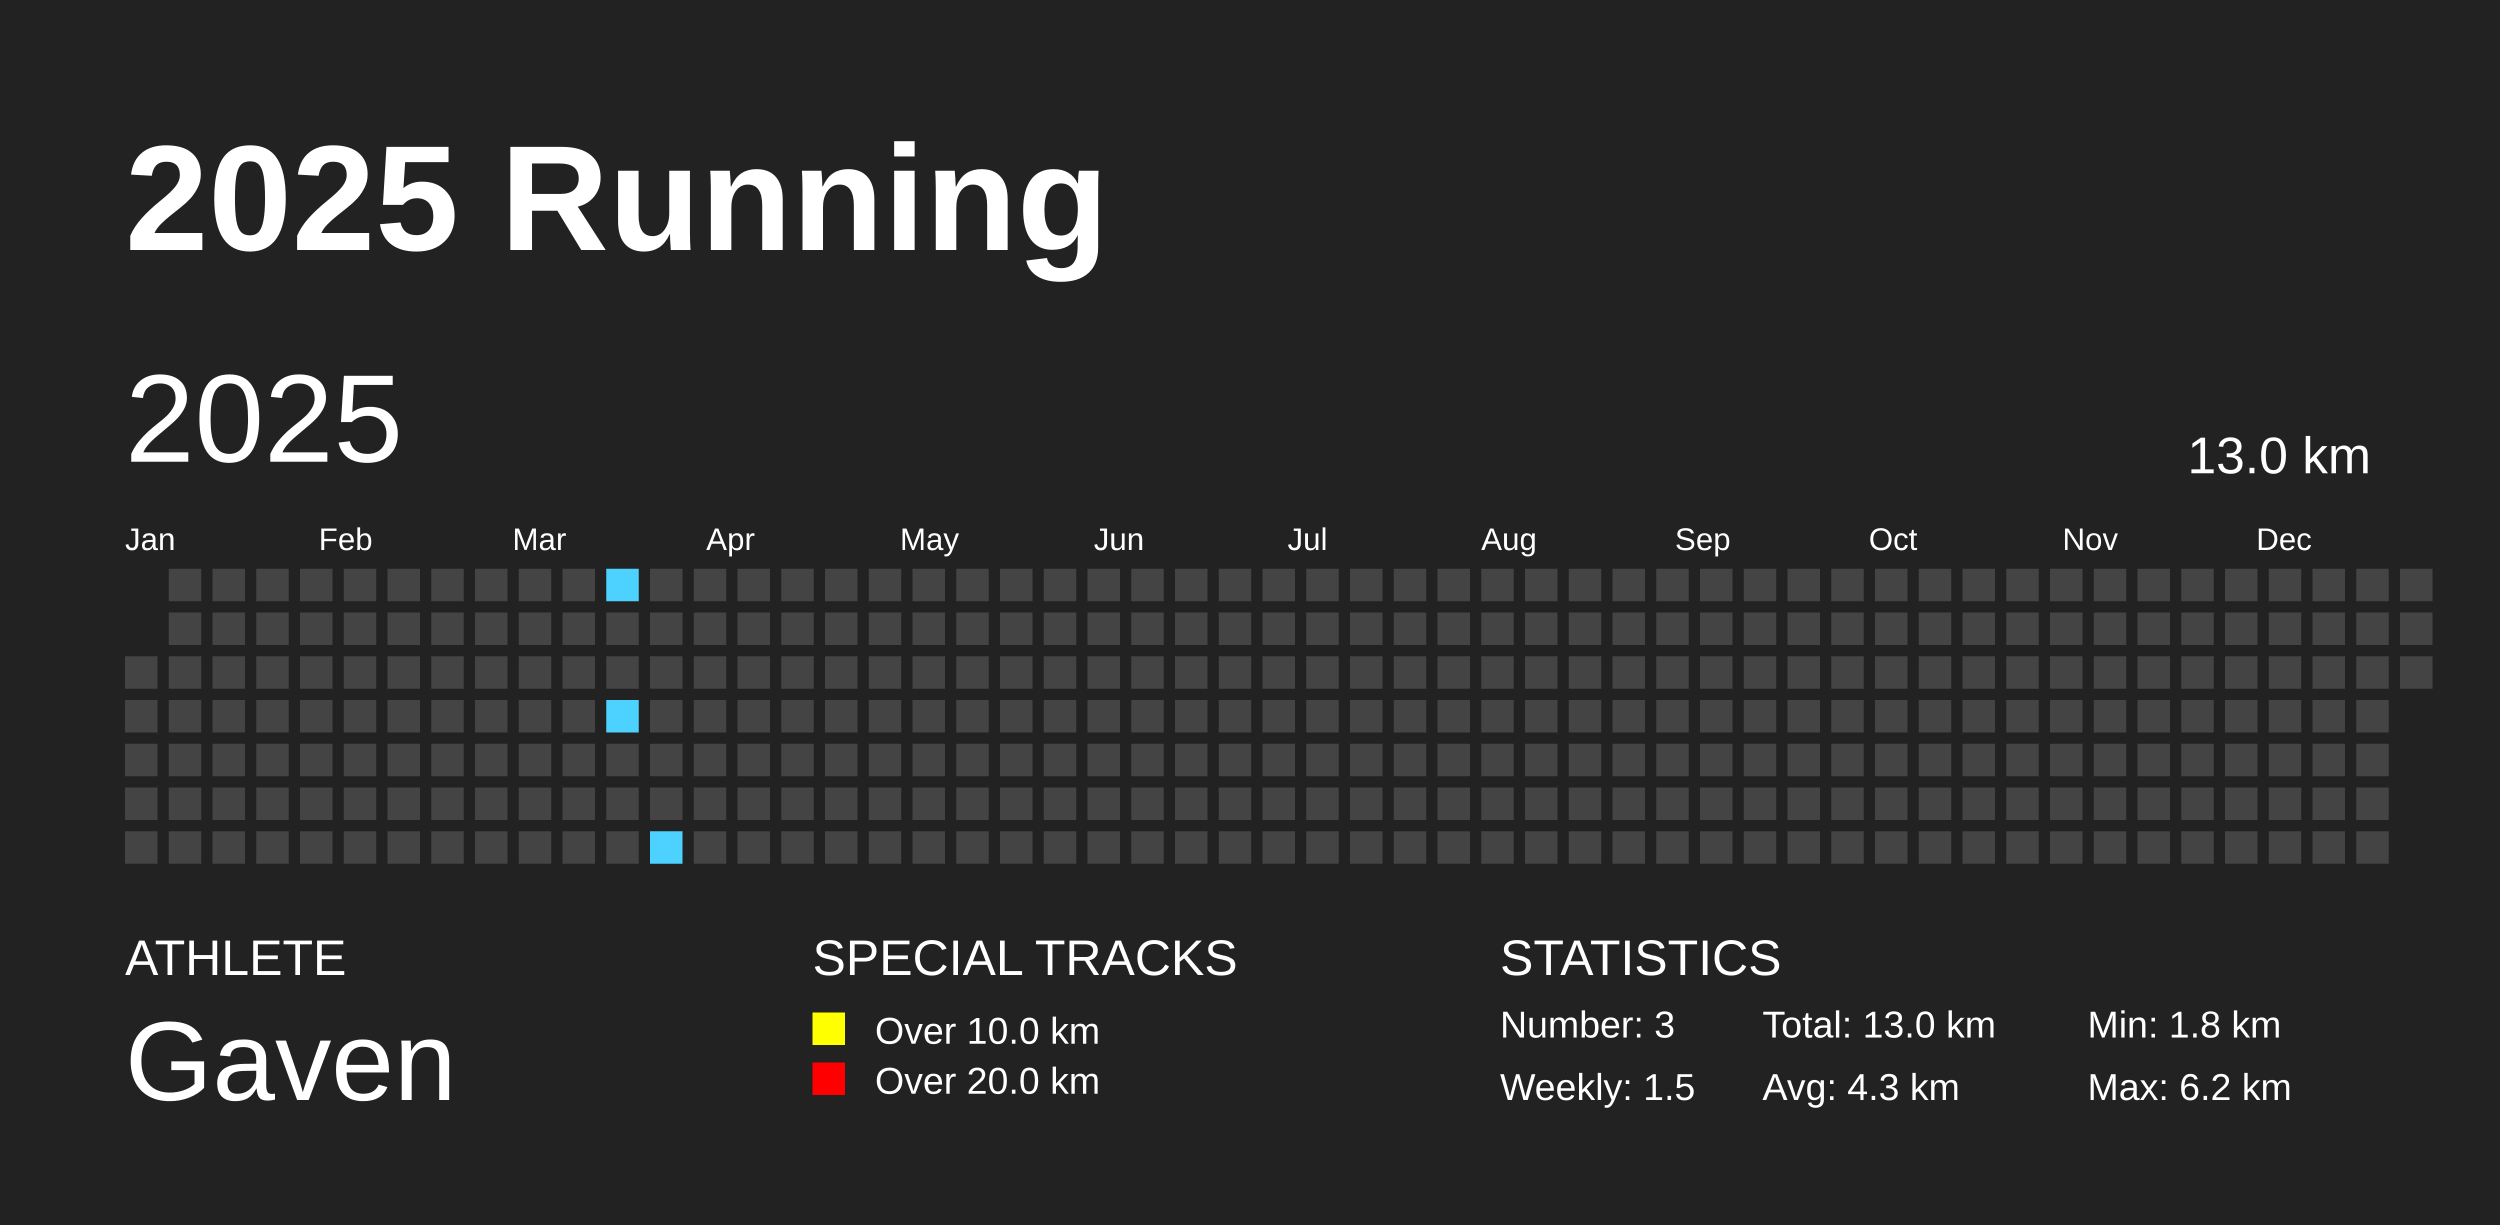
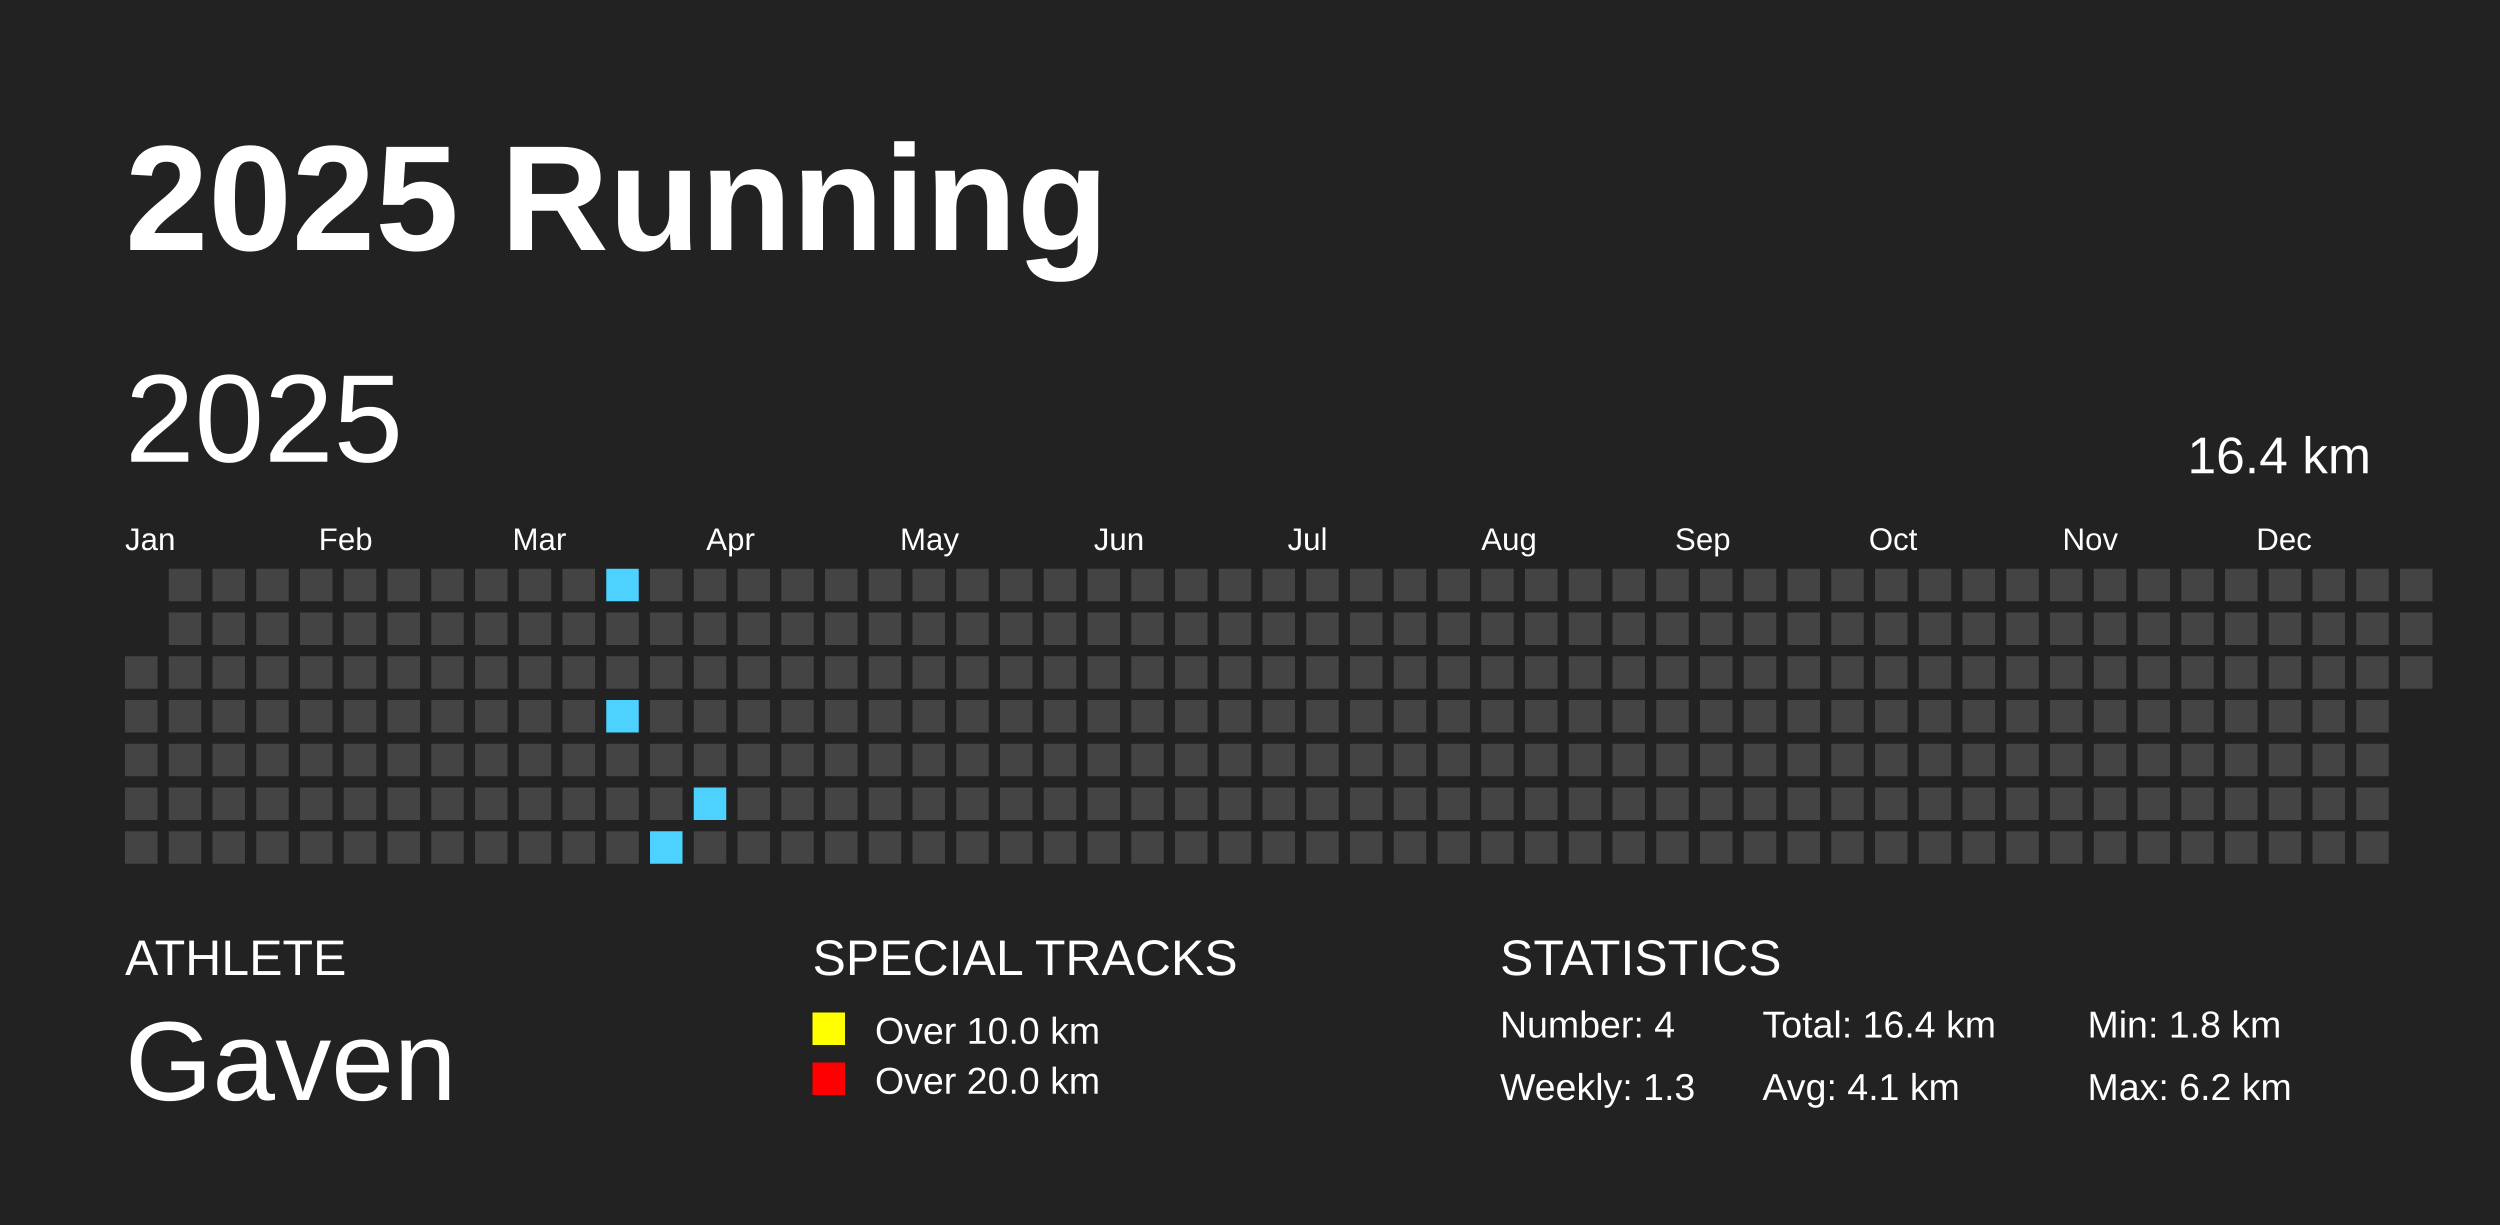
<svg xmlns="http://www.w3.org/2000/svg" baseProfile="full" height="98mm" version="1.1" viewBox="0,0,200,98" width="200mm">
  <defs />
  <rect fill="#222222" height="98" width="200" x="0" y="0" />
  <text fill="#FFFFFF" style="font-size:12px; font-family:Arial; font-weight:bold;" x="10" y="20">2025 Running</text>
  <text fill="#FFFFFF" style="font-size:4px; font-family:Arial" x="10" y="78">ATHLETE</text>
  <text fill="#FFFFFF" style="font-size:9px; font-family:Arial" x="10" y="88">Gaven</text>
  <text fill="#FFFFFF" style="font-size:4px; font-family:Arial" x="65" y="78">SPECIAL TRACKS</text>
  <rect fill="yellow" height="2.6" width="2.6" x="65" y="81" />
  <text fill="#FFFFFF" style="font-size:3px; font-family:Arial" x="70" y="83.5">Over 10.0 km</text>
  <rect fill="red" height="2.6" width="2.6" x="65" y="85" />
  <text fill="#FFFFFF" style="font-size:3px; font-family:Arial" x="70" y="87.5">Over 20.0 km</text>
  <text fill="#FFFFFF" style="font-size:4px; font-family:Arial" x="120" y="78">STATISTICS</text>
-   <text fill="#FFFFFF" style="font-size:3px; font-family:Arial" x="120" y="83">Number: 3</text>
-   <text fill="#FFFFFF" style="font-size:3px; font-family:Arial" x="120" y="88">Weekly: 1.5</text>
-   <text fill="#FFFFFF" style="font-size:3px; font-family:Arial" x="141" y="83">Total: 13.0 km</text>
-   <text fill="#FFFFFF" style="font-size:3px; font-family:Arial" x="141" y="88">Avg: 4.3 km</text>
+   <text fill="#FFFFFF" style="font-size:3px; font-family:Arial" x="120" y="83">Number: 4</text>
+   <text fill="#FFFFFF" style="font-size:3px; font-family:Arial" x="120" y="88">Weekly: 1.3</text>
+   <text fill="#FFFFFF" style="font-size:3px; font-family:Arial" x="141" y="83">Total: 16.4 km</text>
+   <text fill="#FFFFFF" style="font-size:3px; font-family:Arial" x="141" y="88">Avg: 4.1 km</text>
  <text fill="#FFFFFF" style="font-size:3px; font-family:Arial" x="167" y="83">Min: 1.8 km</text>
  <text fill="#FFFFFF" style="font-size:3px; font-family:Arial" x="167" y="88">Max: 6.2 km</text>
  <text dominant-baseline="hanging" fill="#FFFFFF" style="font-size:10.0px; font-family:Arial;" x="10" y="30">2025</text>
-   <text dominant-baseline="hanging" fill="#FFFFFF" style="font-size:4.125px; font-family:Arial;" x="175" y="35">13.0 km</text>
+   <text dominant-baseline="hanging" fill="#FFFFFF" style="font-size:4.125px; font-family:Arial;" x="175" y="35">16.4 km</text>
  <text fill="#FFFFFF" style="font-size:2.5px; font-family:Arial" x="10.0" y="44">Jan</text>
  <text fill="#FFFFFF" style="font-size:2.5px; font-family:Arial" x="25.5" y="44">Feb</text>
  <text fill="#FFFFFF" style="font-size:2.5px; font-family:Arial" x="41.0" y="44">Mar</text>
  <text fill="#FFFFFF" style="font-size:2.5px; font-family:Arial" x="56.5" y="44">Apr</text>
  <text fill="#FFFFFF" style="font-size:2.5px; font-family:Arial" x="72.0" y="44">May</text>
  <text fill="#FFFFFF" style="font-size:2.5px; font-family:Arial" x="87.5" y="44">Jun</text>
  <text fill="#FFFFFF" style="font-size:2.5px; font-family:Arial" x="103.0" y="44">Jul</text>
  <text fill="#FFFFFF" style="font-size:2.5px; font-family:Arial" x="118.5" y="44">Aug</text>
  <text fill="#FFFFFF" style="font-size:2.5px; font-family:Arial" x="134.0" y="44">Sep</text>
  <text fill="#FFFFFF" style="font-size:2.5px; font-family:Arial" x="149.5" y="44">Oct</text>
  <text fill="#FFFFFF" style="font-size:2.5px; font-family:Arial" x="165.0" y="44">Nov</text>
  <text fill="#FFFFFF" style="font-size:2.5px; font-family:Arial" x="180.5" y="44">Dec</text>
  <rect fill="#444444" height="2.6" width="2.6" x="10.0" y="52.5" />
  <rect fill="#444444" height="2.6" width="2.6" x="10.0" y="56.0" />
  <rect fill="#444444" height="2.6" width="2.6" x="10.0" y="59.5" />
  <rect fill="#444444" height="2.6" width="2.6" x="10.0" y="63.0" />
  <rect fill="#444444" height="2.6" width="2.6" x="10.0" y="66.5" />
  <rect fill="#444444" height="2.6" width="2.6" x="13.5" y="45.5" />
  <rect fill="#444444" height="2.6" width="2.6" x="13.5" y="49.0" />
  <rect fill="#444444" height="2.6" width="2.6" x="13.5" y="52.5" />
  <rect fill="#444444" height="2.6" width="2.6" x="13.5" y="56.0" />
  <rect fill="#444444" height="2.6" width="2.6" x="13.5" y="59.5" />
  <rect fill="#444444" height="2.6" width="2.6" x="13.5" y="63.0" />
  <rect fill="#444444" height="2.6" width="2.6" x="13.5" y="66.5" />
  <rect fill="#444444" height="2.6" width="2.6" x="17.0" y="45.5" />
  <rect fill="#444444" height="2.6" width="2.6" x="17.0" y="49.0" />
  <rect fill="#444444" height="2.6" width="2.6" x="17.0" y="52.5" />
  <rect fill="#444444" height="2.6" width="2.6" x="17.0" y="56.0" />
  <rect fill="#444444" height="2.6" width="2.6" x="17.0" y="59.5" />
  <rect fill="#444444" height="2.6" width="2.6" x="17.0" y="63.0" />
  <rect fill="#444444" height="2.6" width="2.6" x="17.0" y="66.5" />
  <rect fill="#444444" height="2.6" width="2.6" x="20.5" y="45.5" />
  <rect fill="#444444" height="2.6" width="2.6" x="20.5" y="49.0" />
  <rect fill="#444444" height="2.6" width="2.6" x="20.5" y="52.5" />
  <rect fill="#444444" height="2.6" width="2.6" x="20.5" y="56.0" />
  <rect fill="#444444" height="2.6" width="2.6" x="20.5" y="59.5" />
  <rect fill="#444444" height="2.6" width="2.6" x="20.5" y="63.0" />
  <rect fill="#444444" height="2.6" width="2.6" x="20.5" y="66.5" />
  <rect fill="#444444" height="2.6" width="2.6" x="24.0" y="45.5" />
  <rect fill="#444444" height="2.6" width="2.6" x="24.0" y="49.0" />
  <rect fill="#444444" height="2.6" width="2.6" x="24.0" y="52.5" />
  <rect fill="#444444" height="2.6" width="2.6" x="24.0" y="56.0" />
  <rect fill="#444444" height="2.6" width="2.6" x="24.0" y="59.5" />
  <rect fill="#444444" height="2.6" width="2.6" x="24.0" y="63.0" />
  <rect fill="#444444" height="2.6" width="2.6" x="24.0" y="66.5" />
  <rect fill="#444444" height="2.6" width="2.6" x="27.5" y="45.5" />
  <rect fill="#444444" height="2.6" width="2.6" x="27.5" y="49.0" />
  <rect fill="#444444" height="2.6" width="2.6" x="27.5" y="52.5" />
  <rect fill="#444444" height="2.6" width="2.6" x="27.5" y="56.0" />
  <rect fill="#444444" height="2.6" width="2.6" x="27.5" y="59.5" />
  <rect fill="#444444" height="2.6" width="2.6" x="27.5" y="63.0" />
  <rect fill="#444444" height="2.6" width="2.6" x="27.5" y="66.5" />
  <rect fill="#444444" height="2.6" width="2.6" x="31.0" y="45.5" />
  <rect fill="#444444" height="2.6" width="2.6" x="31.0" y="49.0" />
  <rect fill="#444444" height="2.6" width="2.6" x="31.0" y="52.5" />
  <rect fill="#444444" height="2.6" width="2.6" x="31.0" y="56.0" />
  <rect fill="#444444" height="2.6" width="2.6" x="31.0" y="59.5" />
  <rect fill="#444444" height="2.6" width="2.6" x="31.0" y="63.0" />
  <rect fill="#444444" height="2.6" width="2.6" x="31.0" y="66.5" />
  <rect fill="#444444" height="2.6" width="2.6" x="34.5" y="45.5" />
  <rect fill="#444444" height="2.6" width="2.6" x="34.5" y="49.0" />
  <rect fill="#444444" height="2.6" width="2.6" x="34.5" y="52.5" />
  <rect fill="#444444" height="2.6" width="2.6" x="34.5" y="56.0" />
  <rect fill="#444444" height="2.6" width="2.6" x="34.5" y="59.5" />
  <rect fill="#444444" height="2.6" width="2.6" x="34.5" y="63.0" />
  <rect fill="#444444" height="2.6" width="2.6" x="34.5" y="66.5" />
  <rect fill="#444444" height="2.6" width="2.6" x="38.0" y="45.5" />
  <rect fill="#444444" height="2.6" width="2.6" x="38.0" y="49.0" />
  <rect fill="#444444" height="2.6" width="2.6" x="38.0" y="52.5" />
  <rect fill="#444444" height="2.6" width="2.6" x="38.0" y="56.0" />
  <rect fill="#444444" height="2.6" width="2.6" x="38.0" y="59.5" />
  <rect fill="#444444" height="2.6" width="2.6" x="38.0" y="63.0" />
  <rect fill="#444444" height="2.6" width="2.6" x="38.0" y="66.5" />
  <rect fill="#444444" height="2.6" width="2.6" x="41.5" y="45.5" />
  <rect fill="#444444" height="2.6" width="2.6" x="41.5" y="49.0" />
  <rect fill="#444444" height="2.6" width="2.6" x="41.5" y="52.5" />
  <rect fill="#444444" height="2.6" width="2.6" x="41.5" y="56.0" />
  <rect fill="#444444" height="2.6" width="2.6" x="41.5" y="59.5" />
  <rect fill="#444444" height="2.6" width="2.6" x="41.5" y="63.0" />
  <rect fill="#444444" height="2.6" width="2.6" x="41.5" y="66.5" />
  <rect fill="#444444" height="2.6" width="2.6" x="45.0" y="45.5" />
  <rect fill="#444444" height="2.6" width="2.6" x="45.0" y="49.0" />
  <rect fill="#444444" height="2.6" width="2.6" x="45.0" y="52.5" />
  <rect fill="#444444" height="2.6" width="2.6" x="45.0" y="56.0" />
  <rect fill="#444444" height="2.6" width="2.6" x="45.0" y="59.5" />
  <rect fill="#444444" height="2.6" width="2.6" x="45.0" y="63.0" />
  <rect fill="#444444" height="2.6" width="2.6" x="45.0" y="66.5" />
  <rect fill="#4DD2FF" height="2.6" width="2.6" x="48.5" y="45.5" />
  <rect fill="#444444" height="2.6" width="2.6" x="48.5" y="49.0" />
  <rect fill="#444444" height="2.6" width="2.6" x="48.5" y="52.5" />
  <rect fill="#4DD2FF" height="2.6" width="2.6" x="48.5" y="56.0" />
  <rect fill="#444444" height="2.6" width="2.6" x="48.5" y="59.5" />
  <rect fill="#444444" height="2.6" width="2.6" x="48.5" y="63.0" />
  <rect fill="#444444" height="2.6" width="2.6" x="48.5" y="66.5" />
  <rect fill="#444444" height="2.6" width="2.6" x="52.0" y="45.5" />
  <rect fill="#444444" height="2.6" width="2.6" x="52.0" y="49.0" />
  <rect fill="#444444" height="2.6" width="2.6" x="52.0" y="52.5" />
  <rect fill="#444444" height="2.6" width="2.6" x="52.0" y="56.0" />
  <rect fill="#444444" height="2.6" width="2.6" x="52.0" y="59.5" />
  <rect fill="#444444" height="2.6" width="2.6" x="52.0" y="63.0" />
  <rect fill="#4DD2FF" height="2.6" width="2.6" x="52.0" y="66.5" />
  <rect fill="#444444" height="2.6" width="2.6" x="55.5" y="45.5" />
  <rect fill="#444444" height="2.6" width="2.6" x="55.5" y="49.0" />
  <rect fill="#444444" height="2.6" width="2.6" x="55.5" y="52.5" />
  <rect fill="#444444" height="2.6" width="2.6" x="55.5" y="56.0" />
  <rect fill="#444444" height="2.6" width="2.6" x="55.5" y="59.5" />
-   <rect fill="#444444" height="2.6" width="2.6" x="55.5" y="63.0" />
+   <rect fill="#4DD2FF" height="2.6" width="2.6" x="55.5" y="63.0" />
  <rect fill="#444444" height="2.6" width="2.6" x="55.5" y="66.5" />
  <rect fill="#444444" height="2.6" width="2.6" x="59.0" y="45.5" />
  <rect fill="#444444" height="2.6" width="2.6" x="59.0" y="49.0" />
  <rect fill="#444444" height="2.6" width="2.6" x="59.0" y="52.5" />
  <rect fill="#444444" height="2.6" width="2.6" x="59.0" y="56.0" />
  <rect fill="#444444" height="2.6" width="2.6" x="59.0" y="59.5" />
  <rect fill="#444444" height="2.6" width="2.6" x="59.0" y="63.0" />
  <rect fill="#444444" height="2.6" width="2.6" x="59.0" y="66.5" />
  <rect fill="#444444" height="2.6" width="2.6" x="62.5" y="45.5" />
  <rect fill="#444444" height="2.6" width="2.6" x="62.5" y="49.0" />
  <rect fill="#444444" height="2.6" width="2.6" x="62.5" y="52.5" />
  <rect fill="#444444" height="2.6" width="2.6" x="62.5" y="56.0" />
  <rect fill="#444444" height="2.6" width="2.6" x="62.5" y="59.5" />
  <rect fill="#444444" height="2.6" width="2.6" x="62.5" y="63.0" />
  <rect fill="#444444" height="2.6" width="2.6" x="62.5" y="66.5" />
  <rect fill="#444444" height="2.6" width="2.6" x="66.0" y="45.5" />
  <rect fill="#444444" height="2.6" width="2.6" x="66.0" y="49.0" />
  <rect fill="#444444" height="2.6" width="2.6" x="66.0" y="52.5" />
  <rect fill="#444444" height="2.6" width="2.6" x="66.0" y="56.0" />
  <rect fill="#444444" height="2.6" width="2.6" x="66.0" y="59.5" />
  <rect fill="#444444" height="2.6" width="2.6" x="66.0" y="63.0" />
  <rect fill="#444444" height="2.6" width="2.6" x="66.0" y="66.5" />
  <rect fill="#444444" height="2.6" width="2.6" x="69.5" y="45.5" />
  <rect fill="#444444" height="2.6" width="2.6" x="69.5" y="49.0" />
  <rect fill="#444444" height="2.6" width="2.6" x="69.5" y="52.5" />
  <rect fill="#444444" height="2.6" width="2.6" x="69.5" y="56.0" />
  <rect fill="#444444" height="2.6" width="2.6" x="69.5" y="59.5" />
  <rect fill="#444444" height="2.6" width="2.6" x="69.5" y="63.0" />
  <rect fill="#444444" height="2.6" width="2.6" x="69.5" y="66.5" />
  <rect fill="#444444" height="2.6" width="2.6" x="73.0" y="45.5" />
  <rect fill="#444444" height="2.6" width="2.6" x="73.0" y="49.0" />
  <rect fill="#444444" height="2.6" width="2.6" x="73.0" y="52.5" />
  <rect fill="#444444" height="2.6" width="2.6" x="73.0" y="56.0" />
  <rect fill="#444444" height="2.6" width="2.6" x="73.0" y="59.5" />
  <rect fill="#444444" height="2.6" width="2.6" x="73.0" y="63.0" />
  <rect fill="#444444" height="2.6" width="2.6" x="73.0" y="66.5" />
  <rect fill="#444444" height="2.6" width="2.6" x="76.5" y="45.5" />
  <rect fill="#444444" height="2.6" width="2.6" x="76.5" y="49.0" />
  <rect fill="#444444" height="2.6" width="2.6" x="76.5" y="52.5" />
  <rect fill="#444444" height="2.6" width="2.6" x="76.5" y="56.0" />
  <rect fill="#444444" height="2.6" width="2.6" x="76.5" y="59.5" />
  <rect fill="#444444" height="2.6" width="2.6" x="76.5" y="63.0" />
  <rect fill="#444444" height="2.6" width="2.6" x="76.5" y="66.5" />
  <rect fill="#444444" height="2.6" width="2.6" x="80.0" y="45.5" />
  <rect fill="#444444" height="2.6" width="2.6" x="80.0" y="49.0" />
  <rect fill="#444444" height="2.6" width="2.6" x="80.0" y="52.5" />
  <rect fill="#444444" height="2.6" width="2.6" x="80.0" y="56.0" />
  <rect fill="#444444" height="2.6" width="2.6" x="80.0" y="59.5" />
  <rect fill="#444444" height="2.6" width="2.6" x="80.0" y="63.0" />
  <rect fill="#444444" height="2.6" width="2.6" x="80.0" y="66.5" />
  <rect fill="#444444" height="2.6" width="2.6" x="83.5" y="45.5" />
  <rect fill="#444444" height="2.6" width="2.6" x="83.5" y="49.0" />
  <rect fill="#444444" height="2.6" width="2.6" x="83.5" y="52.5" />
  <rect fill="#444444" height="2.6" width="2.6" x="83.5" y="56.0" />
  <rect fill="#444444" height="2.6" width="2.6" x="83.5" y="59.5" />
  <rect fill="#444444" height="2.6" width="2.6" x="83.5" y="63.0" />
  <rect fill="#444444" height="2.6" width="2.6" x="83.5" y="66.5" />
  <rect fill="#444444" height="2.6" width="2.6" x="87.0" y="45.5" />
  <rect fill="#444444" height="2.6" width="2.6" x="87.0" y="49.0" />
  <rect fill="#444444" height="2.6" width="2.6" x="87.0" y="52.5" />
  <rect fill="#444444" height="2.6" width="2.6" x="87.0" y="56.0" />
  <rect fill="#444444" height="2.6" width="2.6" x="87.0" y="59.5" />
  <rect fill="#444444" height="2.6" width="2.6" x="87.0" y="63.0" />
  <rect fill="#444444" height="2.6" width="2.6" x="87.0" y="66.5" />
  <rect fill="#444444" height="2.6" width="2.6" x="90.5" y="45.5" />
  <rect fill="#444444" height="2.6" width="2.6" x="90.5" y="49.0" />
  <rect fill="#444444" height="2.6" width="2.6" x="90.5" y="52.5" />
  <rect fill="#444444" height="2.6" width="2.6" x="90.5" y="56.0" />
  <rect fill="#444444" height="2.6" width="2.6" x="90.5" y="59.5" />
  <rect fill="#444444" height="2.6" width="2.6" x="90.5" y="63.0" />
  <rect fill="#444444" height="2.6" width="2.6" x="90.5" y="66.5" />
  <rect fill="#444444" height="2.6" width="2.6" x="94.0" y="45.5" />
  <rect fill="#444444" height="2.6" width="2.6" x="94.0" y="49.0" />
  <rect fill="#444444" height="2.6" width="2.6" x="94.0" y="52.5" />
  <rect fill="#444444" height="2.6" width="2.6" x="94.0" y="56.0" />
  <rect fill="#444444" height="2.6" width="2.6" x="94.0" y="59.5" />
  <rect fill="#444444" height="2.6" width="2.6" x="94.0" y="63.0" />
  <rect fill="#444444" height="2.6" width="2.6" x="94.0" y="66.5" />
  <rect fill="#444444" height="2.6" width="2.6" x="97.5" y="45.5" />
  <rect fill="#444444" height="2.6" width="2.6" x="97.5" y="49.0" />
  <rect fill="#444444" height="2.6" width="2.6" x="97.5" y="52.5" />
  <rect fill="#444444" height="2.6" width="2.6" x="97.5" y="56.0" />
  <rect fill="#444444" height="2.6" width="2.6" x="97.5" y="59.5" />
  <rect fill="#444444" height="2.6" width="2.6" x="97.5" y="63.0" />
  <rect fill="#444444" height="2.6" width="2.6" x="97.5" y="66.5" />
  <rect fill="#444444" height="2.6" width="2.6" x="101.0" y="45.5" />
  <rect fill="#444444" height="2.6" width="2.6" x="101.0" y="49.0" />
  <rect fill="#444444" height="2.6" width="2.6" x="101.0" y="52.5" />
  <rect fill="#444444" height="2.6" width="2.6" x="101.0" y="56.0" />
  <rect fill="#444444" height="2.6" width="2.6" x="101.0" y="59.5" />
  <rect fill="#444444" height="2.6" width="2.6" x="101.0" y="63.0" />
  <rect fill="#444444" height="2.6" width="2.6" x="101.0" y="66.5" />
  <rect fill="#444444" height="2.6" width="2.6" x="104.5" y="45.5" />
  <rect fill="#444444" height="2.6" width="2.6" x="104.5" y="49.0" />
  <rect fill="#444444" height="2.6" width="2.6" x="104.5" y="52.5" />
  <rect fill="#444444" height="2.6" width="2.6" x="104.5" y="56.0" />
  <rect fill="#444444" height="2.6" width="2.6" x="104.5" y="59.5" />
  <rect fill="#444444" height="2.6" width="2.6" x="104.5" y="63.0" />
  <rect fill="#444444" height="2.6" width="2.6" x="104.5" y="66.5" />
  <rect fill="#444444" height="2.6" width="2.6" x="108.0" y="45.5" />
  <rect fill="#444444" height="2.6" width="2.6" x="108.0" y="49.0" />
  <rect fill="#444444" height="2.6" width="2.6" x="108.0" y="52.5" />
  <rect fill="#444444" height="2.6" width="2.6" x="108.0" y="56.0" />
  <rect fill="#444444" height="2.6" width="2.6" x="108.0" y="59.5" />
  <rect fill="#444444" height="2.6" width="2.6" x="108.0" y="63.0" />
  <rect fill="#444444" height="2.6" width="2.6" x="108.0" y="66.5" />
  <rect fill="#444444" height="2.6" width="2.6" x="111.5" y="45.5" />
  <rect fill="#444444" height="2.6" width="2.6" x="111.5" y="49.0" />
  <rect fill="#444444" height="2.6" width="2.6" x="111.5" y="52.5" />
  <rect fill="#444444" height="2.6" width="2.6" x="111.5" y="56.0" />
  <rect fill="#444444" height="2.6" width="2.6" x="111.5" y="59.5" />
  <rect fill="#444444" height="2.6" width="2.6" x="111.5" y="63.0" />
  <rect fill="#444444" height="2.6" width="2.6" x="111.5" y="66.5" />
  <rect fill="#444444" height="2.6" width="2.6" x="115.0" y="45.5" />
  <rect fill="#444444" height="2.6" width="2.6" x="115.0" y="49.0" />
  <rect fill="#444444" height="2.6" width="2.6" x="115.0" y="52.5" />
  <rect fill="#444444" height="2.6" width="2.6" x="115.0" y="56.0" />
  <rect fill="#444444" height="2.6" width="2.6" x="115.0" y="59.5" />
  <rect fill="#444444" height="2.6" width="2.6" x="115.0" y="63.0" />
  <rect fill="#444444" height="2.6" width="2.6" x="115.0" y="66.5" />
  <rect fill="#444444" height="2.6" width="2.6" x="118.5" y="45.5" />
  <rect fill="#444444" height="2.6" width="2.6" x="118.5" y="49.0" />
  <rect fill="#444444" height="2.6" width="2.6" x="118.5" y="52.5" />
  <rect fill="#444444" height="2.6" width="2.6" x="118.5" y="56.0" />
  <rect fill="#444444" height="2.6" width="2.6" x="118.5" y="59.5" />
  <rect fill="#444444" height="2.6" width="2.6" x="118.5" y="63.0" />
  <rect fill="#444444" height="2.6" width="2.6" x="118.5" y="66.5" />
  <rect fill="#444444" height="2.6" width="2.6" x="122.0" y="45.5" />
  <rect fill="#444444" height="2.6" width="2.6" x="122.0" y="49.0" />
  <rect fill="#444444" height="2.6" width="2.6" x="122.0" y="52.5" />
  <rect fill="#444444" height="2.6" width="2.6" x="122.0" y="56.0" />
  <rect fill="#444444" height="2.6" width="2.6" x="122.0" y="59.5" />
  <rect fill="#444444" height="2.6" width="2.6" x="122.0" y="63.0" />
  <rect fill="#444444" height="2.6" width="2.6" x="122.0" y="66.5" />
  <rect fill="#444444" height="2.6" width="2.6" x="125.5" y="45.5" />
  <rect fill="#444444" height="2.6" width="2.6" x="125.5" y="49.0" />
  <rect fill="#444444" height="2.6" width="2.6" x="125.5" y="52.5" />
  <rect fill="#444444" height="2.6" width="2.6" x="125.5" y="56.0" />
  <rect fill="#444444" height="2.6" width="2.6" x="125.5" y="59.5" />
  <rect fill="#444444" height="2.6" width="2.6" x="125.5" y="63.0" />
  <rect fill="#444444" height="2.6" width="2.6" x="125.5" y="66.5" />
  <rect fill="#444444" height="2.6" width="2.6" x="129.0" y="45.5" />
  <rect fill="#444444" height="2.6" width="2.6" x="129.0" y="49.0" />
  <rect fill="#444444" height="2.6" width="2.6" x="129.0" y="52.5" />
  <rect fill="#444444" height="2.6" width="2.6" x="129.0" y="56.0" />
  <rect fill="#444444" height="2.6" width="2.6" x="129.0" y="59.5" />
  <rect fill="#444444" height="2.6" width="2.6" x="129.0" y="63.0" />
  <rect fill="#444444" height="2.6" width="2.6" x="129.0" y="66.5" />
  <rect fill="#444444" height="2.6" width="2.6" x="132.5" y="45.5" />
  <rect fill="#444444" height="2.6" width="2.6" x="132.5" y="49.0" />
  <rect fill="#444444" height="2.6" width="2.6" x="132.5" y="52.5" />
  <rect fill="#444444" height="2.6" width="2.6" x="132.5" y="56.0" />
  <rect fill="#444444" height="2.6" width="2.6" x="132.5" y="59.5" />
  <rect fill="#444444" height="2.6" width="2.6" x="132.5" y="63.0" />
  <rect fill="#444444" height="2.6" width="2.6" x="132.5" y="66.5" />
  <rect fill="#444444" height="2.6" width="2.6" x="136.0" y="45.5" />
  <rect fill="#444444" height="2.6" width="2.6" x="136.0" y="49.0" />
  <rect fill="#444444" height="2.6" width="2.6" x="136.0" y="52.5" />
  <rect fill="#444444" height="2.6" width="2.6" x="136.0" y="56.0" />
  <rect fill="#444444" height="2.6" width="2.6" x="136.0" y="59.5" />
  <rect fill="#444444" height="2.6" width="2.6" x="136.0" y="63.0" />
  <rect fill="#444444" height="2.6" width="2.6" x="136.0" y="66.5" />
  <rect fill="#444444" height="2.6" width="2.6" x="139.5" y="45.5" />
  <rect fill="#444444" height="2.6" width="2.6" x="139.5" y="49.0" />
  <rect fill="#444444" height="2.6" width="2.6" x="139.5" y="52.5" />
  <rect fill="#444444" height="2.6" width="2.6" x="139.5" y="56.0" />
  <rect fill="#444444" height="2.6" width="2.6" x="139.5" y="59.5" />
  <rect fill="#444444" height="2.6" width="2.6" x="139.5" y="63.0" />
  <rect fill="#444444" height="2.6" width="2.6" x="139.5" y="66.5" />
  <rect fill="#444444" height="2.6" width="2.6" x="143.0" y="45.5" />
  <rect fill="#444444" height="2.6" width="2.6" x="143.0" y="49.0" />
  <rect fill="#444444" height="2.6" width="2.6" x="143.0" y="52.5" />
  <rect fill="#444444" height="2.6" width="2.6" x="143.0" y="56.0" />
  <rect fill="#444444" height="2.6" width="2.6" x="143.0" y="59.5" />
  <rect fill="#444444" height="2.6" width="2.6" x="143.0" y="63.0" />
  <rect fill="#444444" height="2.6" width="2.6" x="143.0" y="66.5" />
  <rect fill="#444444" height="2.6" width="2.6" x="146.5" y="45.5" />
  <rect fill="#444444" height="2.6" width="2.6" x="146.5" y="49.0" />
  <rect fill="#444444" height="2.6" width="2.6" x="146.5" y="52.5" />
  <rect fill="#444444" height="2.6" width="2.6" x="146.5" y="56.0" />
  <rect fill="#444444" height="2.6" width="2.6" x="146.5" y="59.5" />
  <rect fill="#444444" height="2.6" width="2.6" x="146.5" y="63.0" />
  <rect fill="#444444" height="2.6" width="2.6" x="146.5" y="66.5" />
  <rect fill="#444444" height="2.6" width="2.6" x="150.0" y="45.5" />
  <rect fill="#444444" height="2.6" width="2.6" x="150.0" y="49.0" />
  <rect fill="#444444" height="2.6" width="2.6" x="150.0" y="52.5" />
  <rect fill="#444444" height="2.6" width="2.6" x="150.0" y="56.0" />
  <rect fill="#444444" height="2.6" width="2.6" x="150.0" y="59.5" />
  <rect fill="#444444" height="2.6" width="2.6" x="150.0" y="63.0" />
  <rect fill="#444444" height="2.6" width="2.6" x="150.0" y="66.5" />
  <rect fill="#444444" height="2.6" width="2.6" x="153.5" y="45.5" />
  <rect fill="#444444" height="2.6" width="2.6" x="153.5" y="49.0" />
  <rect fill="#444444" height="2.6" width="2.6" x="153.5" y="52.5" />
  <rect fill="#444444" height="2.6" width="2.6" x="153.5" y="56.0" />
  <rect fill="#444444" height="2.6" width="2.6" x="153.5" y="59.5" />
  <rect fill="#444444" height="2.6" width="2.6" x="153.5" y="63.0" />
  <rect fill="#444444" height="2.6" width="2.6" x="153.5" y="66.5" />
  <rect fill="#444444" height="2.6" width="2.6" x="157.0" y="45.5" />
  <rect fill="#444444" height="2.6" width="2.6" x="157.0" y="49.0" />
  <rect fill="#444444" height="2.6" width="2.6" x="157.0" y="52.5" />
  <rect fill="#444444" height="2.6" width="2.6" x="157.0" y="56.0" />
  <rect fill="#444444" height="2.6" width="2.6" x="157.0" y="59.5" />
  <rect fill="#444444" height="2.6" width="2.6" x="157.0" y="63.0" />
  <rect fill="#444444" height="2.6" width="2.6" x="157.0" y="66.5" />
  <rect fill="#444444" height="2.6" width="2.6" x="160.5" y="45.5" />
  <rect fill="#444444" height="2.6" width="2.6" x="160.5" y="49.0" />
  <rect fill="#444444" height="2.6" width="2.6" x="160.5" y="52.5" />
  <rect fill="#444444" height="2.6" width="2.6" x="160.5" y="56.0" />
  <rect fill="#444444" height="2.6" width="2.6" x="160.5" y="59.5" />
  <rect fill="#444444" height="2.6" width="2.6" x="160.5" y="63.0" />
  <rect fill="#444444" height="2.6" width="2.6" x="160.5" y="66.5" />
  <rect fill="#444444" height="2.6" width="2.6" x="164.0" y="45.5" />
  <rect fill="#444444" height="2.6" width="2.6" x="164.0" y="49.0" />
  <rect fill="#444444" height="2.6" width="2.6" x="164.0" y="52.5" />
  <rect fill="#444444" height="2.6" width="2.6" x="164.0" y="56.0" />
  <rect fill="#444444" height="2.6" width="2.6" x="164.0" y="59.5" />
  <rect fill="#444444" height="2.6" width="2.6" x="164.0" y="63.0" />
  <rect fill="#444444" height="2.6" width="2.6" x="164.0" y="66.5" />
  <rect fill="#444444" height="2.6" width="2.6" x="167.5" y="45.5" />
  <rect fill="#444444" height="2.6" width="2.6" x="167.5" y="49.0" />
  <rect fill="#444444" height="2.6" width="2.6" x="167.5" y="52.5" />
  <rect fill="#444444" height="2.6" width="2.6" x="167.5" y="56.0" />
  <rect fill="#444444" height="2.6" width="2.6" x="167.5" y="59.5" />
  <rect fill="#444444" height="2.6" width="2.6" x="167.5" y="63.0" />
  <rect fill="#444444" height="2.6" width="2.6" x="167.5" y="66.5" />
  <rect fill="#444444" height="2.6" width="2.6" x="171.0" y="45.5" />
  <rect fill="#444444" height="2.6" width="2.6" x="171.0" y="49.0" />
  <rect fill="#444444" height="2.6" width="2.6" x="171.0" y="52.5" />
  <rect fill="#444444" height="2.6" width="2.6" x="171.0" y="56.0" />
  <rect fill="#444444" height="2.6" width="2.6" x="171.0" y="59.5" />
  <rect fill="#444444" height="2.6" width="2.6" x="171.0" y="63.0" />
  <rect fill="#444444" height="2.6" width="2.6" x="171.0" y="66.5" />
  <rect fill="#444444" height="2.6" width="2.6" x="174.5" y="45.5" />
  <rect fill="#444444" height="2.6" width="2.6" x="174.5" y="49.0" />
  <rect fill="#444444" height="2.6" width="2.6" x="174.5" y="52.5" />
  <rect fill="#444444" height="2.6" width="2.6" x="174.5" y="56.0" />
  <rect fill="#444444" height="2.6" width="2.6" x="174.5" y="59.5" />
  <rect fill="#444444" height="2.6" width="2.6" x="174.5" y="63.0" />
  <rect fill="#444444" height="2.6" width="2.6" x="174.5" y="66.5" />
  <rect fill="#444444" height="2.6" width="2.6" x="178.0" y="45.5" />
  <rect fill="#444444" height="2.6" width="2.6" x="178.0" y="49.0" />
  <rect fill="#444444" height="2.6" width="2.6" x="178.0" y="52.5" />
  <rect fill="#444444" height="2.6" width="2.6" x="178.0" y="56.0" />
  <rect fill="#444444" height="2.6" width="2.6" x="178.0" y="59.5" />
  <rect fill="#444444" height="2.6" width="2.6" x="178.0" y="63.0" />
  <rect fill="#444444" height="2.6" width="2.6" x="178.0" y="66.5" />
  <rect fill="#444444" height="2.6" width="2.6" x="181.5" y="45.5" />
  <rect fill="#444444" height="2.6" width="2.6" x="181.5" y="49.0" />
  <rect fill="#444444" height="2.6" width="2.6" x="181.5" y="52.5" />
  <rect fill="#444444" height="2.6" width="2.6" x="181.5" y="56.0" />
  <rect fill="#444444" height="2.6" width="2.6" x="181.5" y="59.5" />
  <rect fill="#444444" height="2.6" width="2.6" x="181.5" y="63.0" />
  <rect fill="#444444" height="2.6" width="2.6" x="181.5" y="66.5" />
  <rect fill="#444444" height="2.6" width="2.6" x="185.0" y="45.5" />
  <rect fill="#444444" height="2.6" width="2.6" x="185.0" y="49.0" />
  <rect fill="#444444" height="2.6" width="2.6" x="185.0" y="52.5" />
  <rect fill="#444444" height="2.6" width="2.6" x="185.0" y="56.0" />
  <rect fill="#444444" height="2.6" width="2.6" x="185.0" y="59.5" />
  <rect fill="#444444" height="2.6" width="2.6" x="185.0" y="63.0" />
  <rect fill="#444444" height="2.6" width="2.6" x="185.0" y="66.5" />
  <rect fill="#444444" height="2.6" width="2.6" x="188.5" y="45.5" />
  <rect fill="#444444" height="2.6" width="2.6" x="188.5" y="49.0" />
  <rect fill="#444444" height="2.6" width="2.6" x="188.5" y="52.5" />
  <rect fill="#444444" height="2.6" width="2.6" x="188.5" y="56.0" />
  <rect fill="#444444" height="2.6" width="2.6" x="188.5" y="59.5" />
  <rect fill="#444444" height="2.6" width="2.6" x="188.5" y="63.0" />
  <rect fill="#444444" height="2.6" width="2.6" x="188.5" y="66.5" />
  <rect fill="#444444" height="2.6" width="2.6" x="192.0" y="45.5" />
  <rect fill="#444444" height="2.6" width="2.6" x="192.0" y="49.0" />
  <rect fill="#444444" height="2.6" width="2.6" x="192.0" y="52.5" />
</svg>
